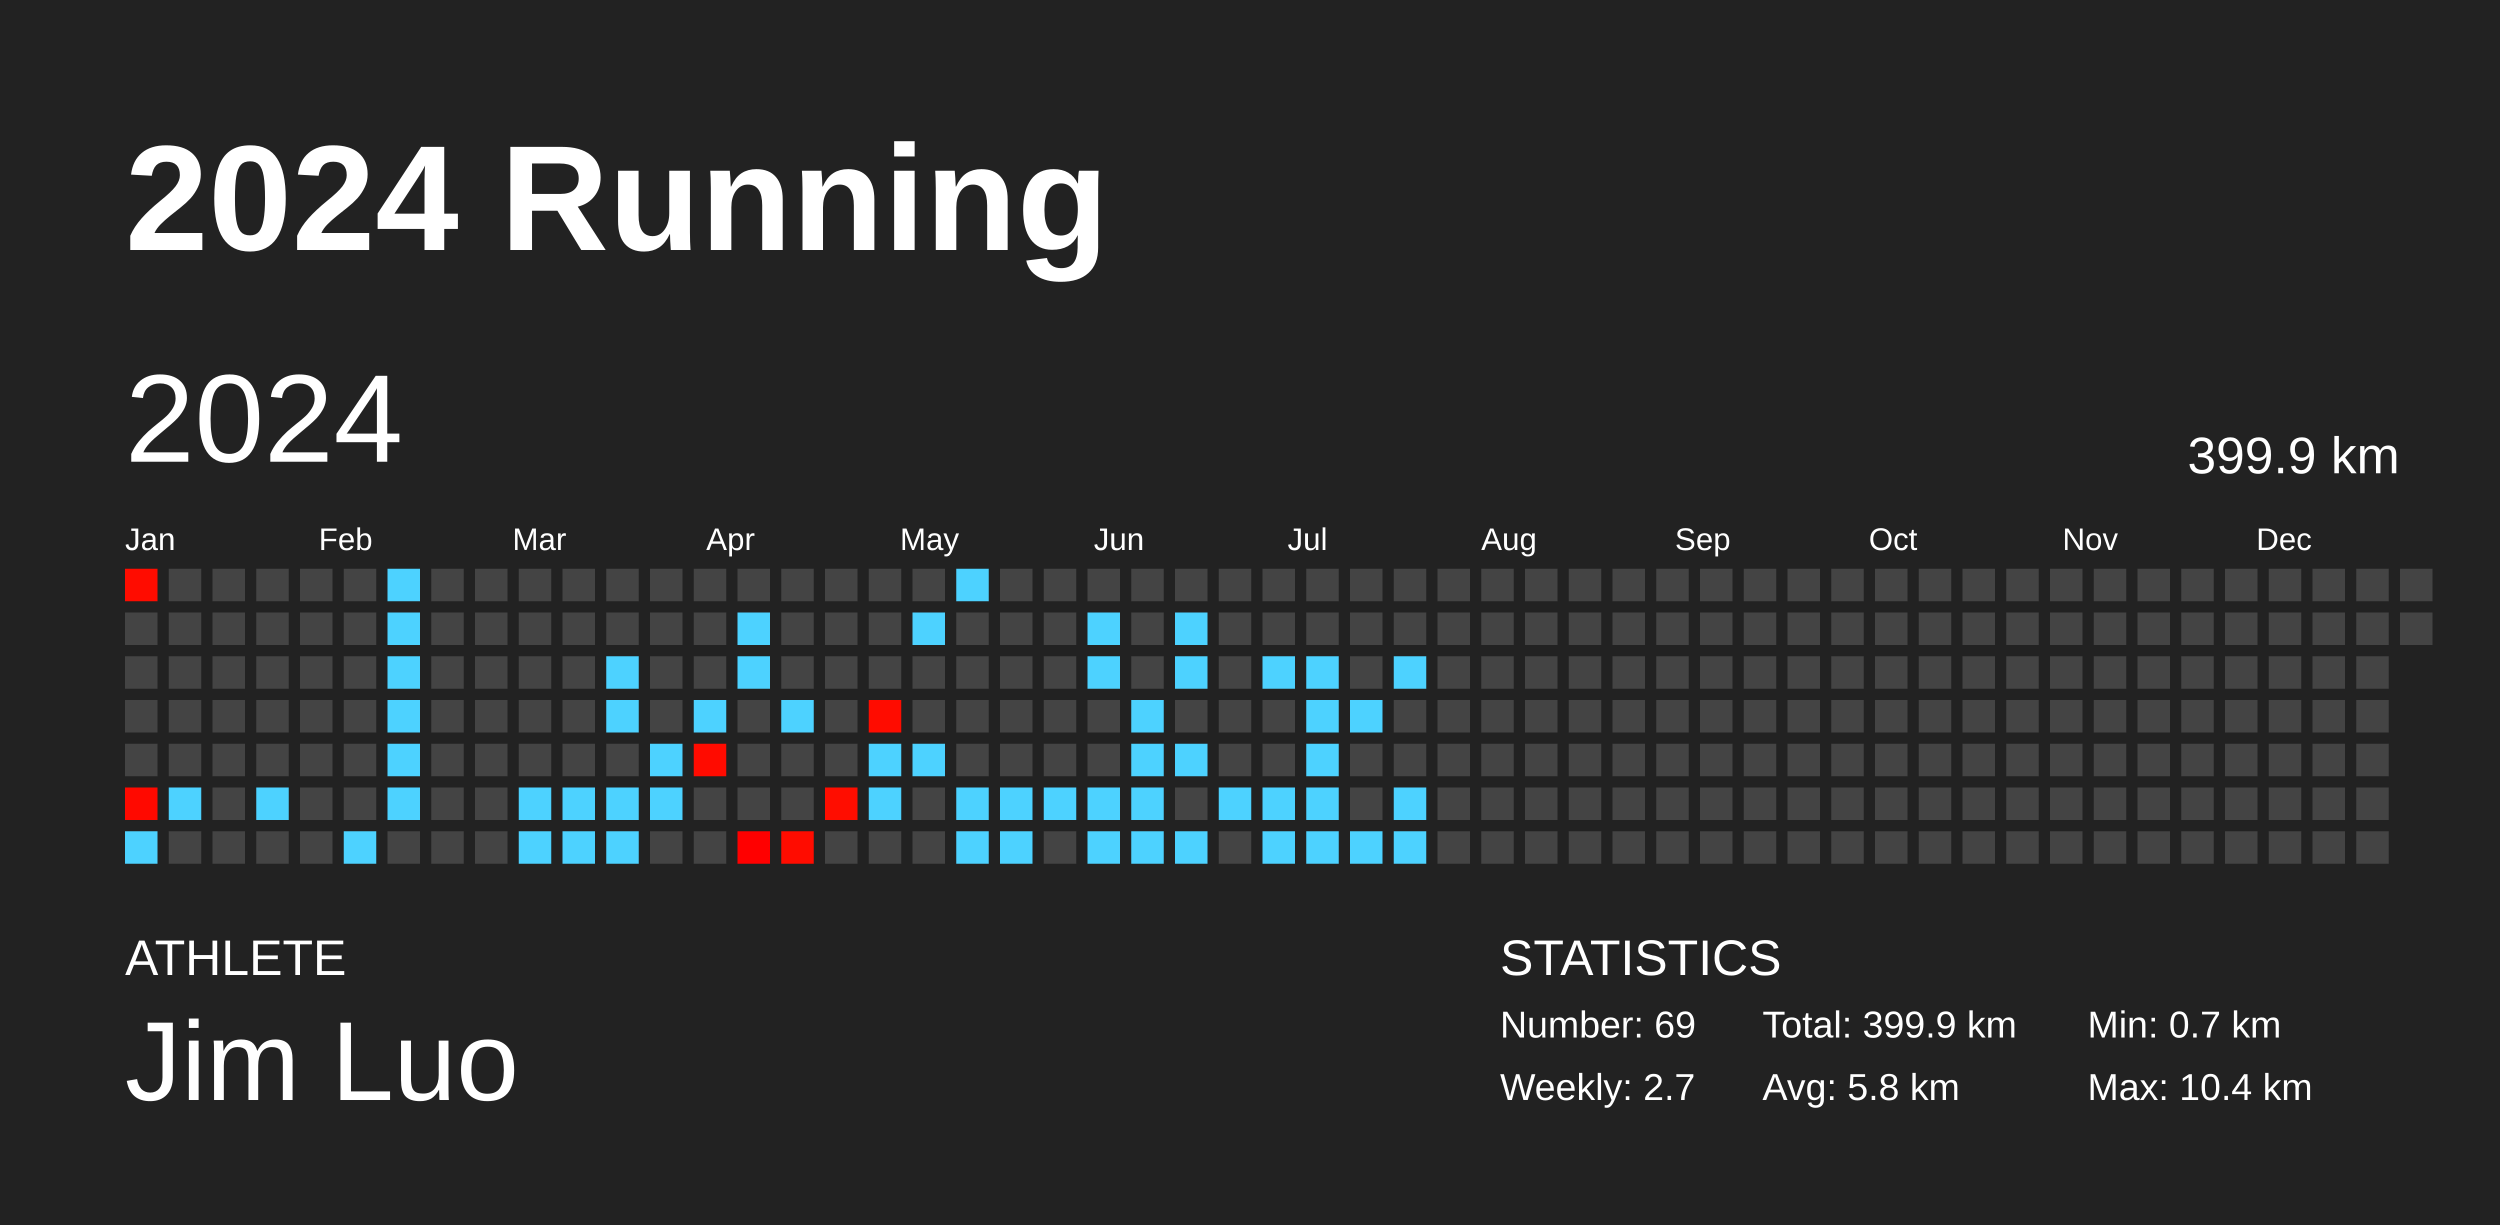
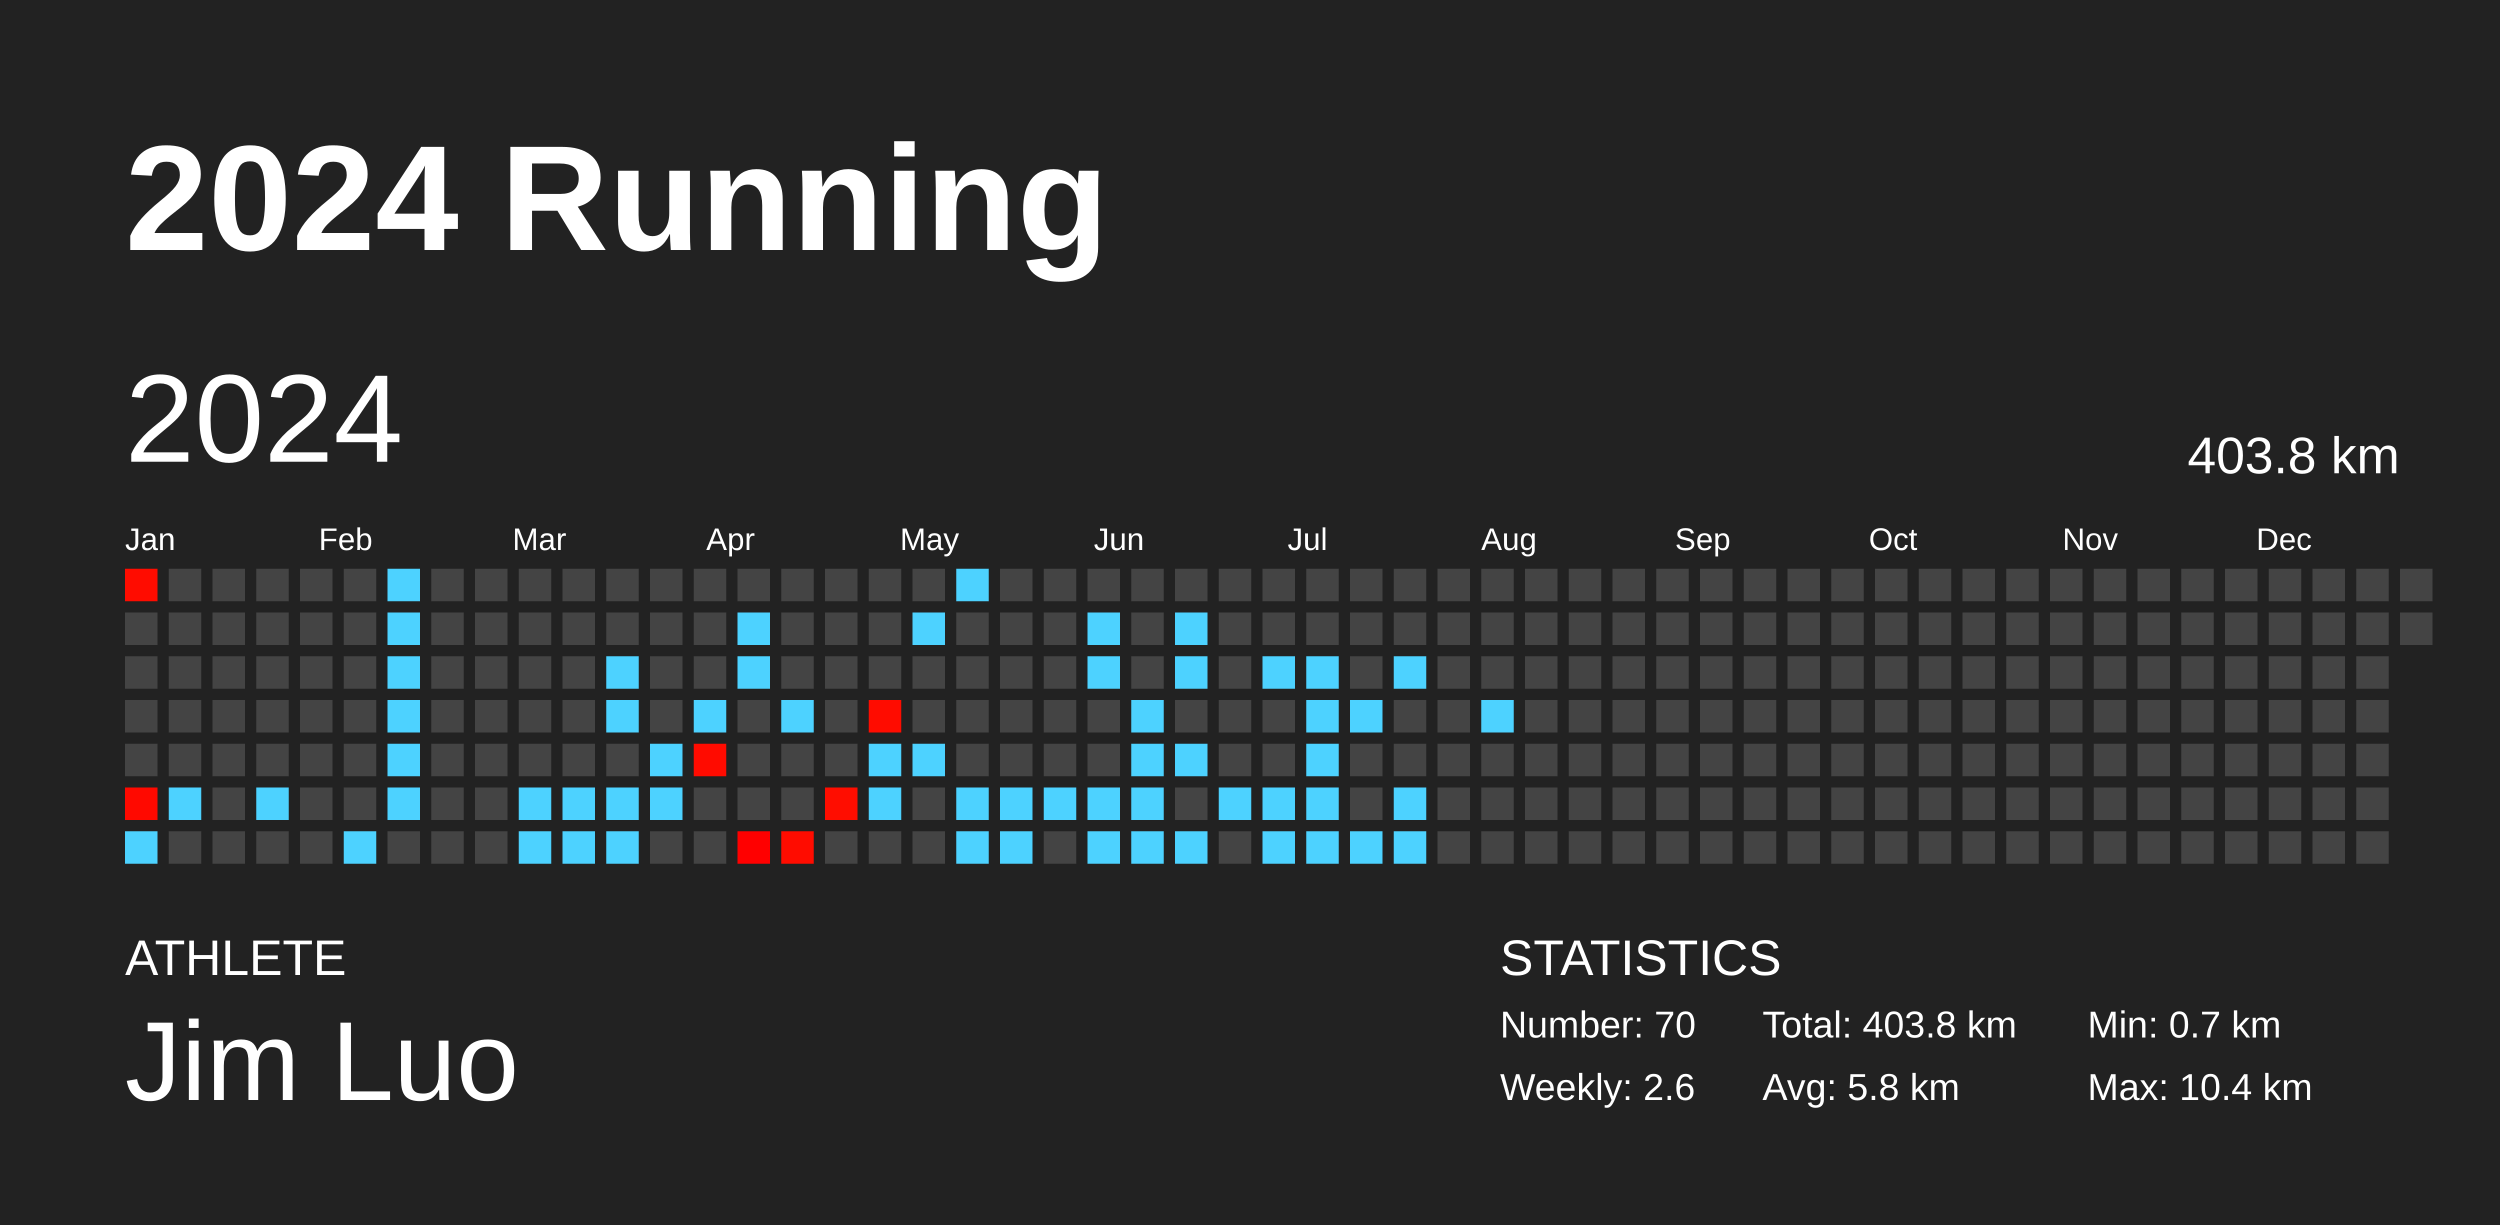
<svg xmlns="http://www.w3.org/2000/svg" baseProfile="full" height="98mm" version="1.1" viewBox="0,0,200,98" width="200mm">
  <defs />
  <rect fill="#222222" height="98" width="200" x="0" y="0" />
  <text fill="#FFFFFF" style="font-size:12px; font-family:Arial; font-weight:bold;" x="10" y="20">2024 Running</text>
  <text fill="#FFFFFF" style="font-size:4px; font-family:Arial" x="10" y="78">ATHLETE</text>
  <text fill="#FFFFFF" style="font-size:9px; font-family:Arial" x="10" y="88">Jim Luo</text>
  <text fill="#FFFFFF" style="font-size:4px; font-family:Arial" x="120" y="78">STATISTICS</text>
-   <text fill="#FFFFFF" style="font-size:3px; font-family:Arial" x="120" y="83">Number: 69</text>
-   <text fill="#FFFFFF" style="font-size:3px; font-family:Arial" x="120" y="88">Weekly: 2.7</text>
-   <text fill="#FFFFFF" style="font-size:3px; font-family:Arial" x="141" y="83">Total: 399.9 km</text>
+   <text fill="#FFFFFF" style="font-size:3px; font-family:Arial" x="120" y="83">Number: 70</text>
+   <text fill="#FFFFFF" style="font-size:3px; font-family:Arial" x="120" y="88">Weekly: 2.6</text>
+   <text fill="#FFFFFF" style="font-size:3px; font-family:Arial" x="141" y="83">Total: 403.8 km</text>
  <text fill="#FFFFFF" style="font-size:3px; font-family:Arial" x="141" y="88">Avg: 5.8 km</text>
  <text fill="#FFFFFF" style="font-size:3px; font-family:Arial" x="167" y="83">Min: 0.7 km</text>
  <text fill="#FFFFFF" style="font-size:3px; font-family:Arial" x="167" y="88">Max: 10.4 km</text>
  <text dominant-baseline="hanging" fill="#FFFFFF" style="font-size:10.0px; font-family:Arial;" x="10" y="30">2024</text>
-   <text dominant-baseline="hanging" fill="#FFFFFF" style="font-size:4.125px; font-family:Arial;" x="175" y="35">399.9 km</text>
+   <text dominant-baseline="hanging" fill="#FFFFFF" style="font-size:4.125px; font-family:Arial;" x="175" y="35">403.8 km</text>
  <text fill="#FFFFFF" style="font-size:2.5px; font-family:Arial" x="10.0" y="44">Jan</text>
  <text fill="#FFFFFF" style="font-size:2.5px; font-family:Arial" x="25.5" y="44">Feb</text>
  <text fill="#FFFFFF" style="font-size:2.5px; font-family:Arial" x="41.0" y="44">Mar</text>
  <text fill="#FFFFFF" style="font-size:2.5px; font-family:Arial" x="56.5" y="44">Apr</text>
  <text fill="#FFFFFF" style="font-size:2.5px; font-family:Arial" x="72.0" y="44">May</text>
  <text fill="#FFFFFF" style="font-size:2.5px; font-family:Arial" x="87.5" y="44">Jun</text>
  <text fill="#FFFFFF" style="font-size:2.5px; font-family:Arial" x="103.0" y="44">Jul</text>
  <text fill="#FFFFFF" style="font-size:2.5px; font-family:Arial" x="118.5" y="44">Aug</text>
  <text fill="#FFFFFF" style="font-size:2.5px; font-family:Arial" x="134.0" y="44">Sep</text>
  <text fill="#FFFFFF" style="font-size:2.5px; font-family:Arial" x="149.5" y="44">Oct</text>
  <text fill="#FFFFFF" style="font-size:2.5px; font-family:Arial" x="165.0" y="44">Nov</text>
  <text fill="#FFFFFF" style="font-size:2.5px; font-family:Arial" x="180.5" y="44">Dec</text>
  <rect fill="#ff0c00" height="2.6" width="2.6" x="10.0" y="45.5" />
  <rect fill="#444444" height="2.6" width="2.6" x="10.0" y="49.0" />
  <rect fill="#444444" height="2.6" width="2.6" x="10.0" y="52.5" />
  <rect fill="#444444" height="2.6" width="2.6" x="10.0" y="56.0" />
  <rect fill="#444444" height="2.6" width="2.6" x="10.0" y="59.5" />
  <rect fill="#ff0900" height="2.6" width="2.6" x="10.0" y="63.0" />
  <rect fill="#4dd2ff" height="2.6" width="2.6" x="10.0" y="66.5" />
  <rect fill="#444444" height="2.6" width="2.6" x="13.5" y="45.5" />
  <rect fill="#444444" height="2.6" width="2.6" x="13.5" y="49.0" />
  <rect fill="#444444" height="2.6" width="2.6" x="13.5" y="52.5" />
  <rect fill="#444444" height="2.6" width="2.6" x="13.5" y="56.0" />
  <rect fill="#444444" height="2.6" width="2.6" x="13.5" y="59.5" />
  <rect fill="#4dd2ff" height="2.6" width="2.6" x="13.5" y="63.0" />
  <rect fill="#444444" height="2.6" width="2.6" x="13.5" y="66.5" />
  <rect fill="#444444" height="2.6" width="2.6" x="17.0" y="45.5" />
  <rect fill="#444444" height="2.6" width="2.6" x="17.0" y="49.0" />
  <rect fill="#444444" height="2.6" width="2.6" x="17.0" y="52.5" />
  <rect fill="#444444" height="2.6" width="2.6" x="17.0" y="56.0" />
  <rect fill="#444444" height="2.6" width="2.6" x="17.0" y="59.5" />
  <rect fill="#444444" height="2.6" width="2.6" x="17.0" y="63.0" />
  <rect fill="#444444" height="2.6" width="2.6" x="17.0" y="66.5" />
  <rect fill="#444444" height="2.6" width="2.6" x="20.5" y="45.5" />
  <rect fill="#444444" height="2.6" width="2.6" x="20.5" y="49.0" />
  <rect fill="#444444" height="2.6" width="2.6" x="20.5" y="52.5" />
  <rect fill="#444444" height="2.6" width="2.6" x="20.5" y="56.0" />
  <rect fill="#444444" height="2.6" width="2.6" x="20.5" y="59.5" />
  <rect fill="#4dd2ff" height="2.6" width="2.6" x="20.5" y="63.0" />
  <rect fill="#444444" height="2.6" width="2.6" x="20.5" y="66.5" />
  <rect fill="#444444" height="2.6" width="2.6" x="24.0" y="45.5" />
  <rect fill="#444444" height="2.6" width="2.6" x="24.0" y="49.0" />
  <rect fill="#444444" height="2.6" width="2.6" x="24.0" y="52.5" />
  <rect fill="#444444" height="2.6" width="2.6" x="24.0" y="56.0" />
  <rect fill="#444444" height="2.6" width="2.6" x="24.0" y="59.5" />
  <rect fill="#444444" height="2.6" width="2.6" x="24.0" y="63.0" />
  <rect fill="#444444" height="2.6" width="2.6" x="24.0" y="66.5" />
  <rect fill="#444444" height="2.6" width="2.6" x="27.5" y="45.5" />
  <rect fill="#444444" height="2.6" width="2.6" x="27.5" y="49.0" />
  <rect fill="#444444" height="2.6" width="2.6" x="27.5" y="52.5" />
  <rect fill="#444444" height="2.6" width="2.6" x="27.5" y="56.0" />
  <rect fill="#444444" height="2.6" width="2.6" x="27.5" y="59.5" />
  <rect fill="#444444" height="2.6" width="2.6" x="27.5" y="63.0" />
  <rect fill="#4dd2ff" height="2.6" width="2.6" x="27.5" y="66.5" />
  <rect fill="#4dd2ff" height="2.6" width="2.6" x="31.0" y="45.5" />
  <rect fill="#4dd2ff" height="2.6" width="2.6" x="31.0" y="49.0" />
  <rect fill="#4dd2ff" height="2.6" width="2.6" x="31.0" y="52.5" />
  <rect fill="#4dd2ff" height="2.6" width="2.6" x="31.0" y="56.0" />
  <rect fill="#4dd2ff" height="2.6" width="2.6" x="31.0" y="59.5" />
  <rect fill="#4dd2ff" height="2.6" width="2.6" x="31.0" y="63.0" />
  <rect fill="#444444" height="2.6" width="2.6" x="31.0" y="66.5" />
  <rect fill="#444444" height="2.6" width="2.6" x="34.5" y="45.5" />
  <rect fill="#444444" height="2.6" width="2.6" x="34.5" y="49.0" />
  <rect fill="#444444" height="2.6" width="2.6" x="34.5" y="52.5" />
  <rect fill="#444444" height="2.6" width="2.6" x="34.5" y="56.0" />
  <rect fill="#444444" height="2.6" width="2.6" x="34.5" y="59.5" />
  <rect fill="#444444" height="2.6" width="2.6" x="34.5" y="63.0" />
  <rect fill="#444444" height="2.6" width="2.6" x="34.5" y="66.5" />
  <rect fill="#444444" height="2.6" width="2.6" x="38.0" y="45.5" />
  <rect fill="#444444" height="2.6" width="2.6" x="38.0" y="49.0" />
  <rect fill="#444444" height="2.6" width="2.6" x="38.0" y="52.5" />
  <rect fill="#444444" height="2.6" width="2.6" x="38.0" y="56.0" />
  <rect fill="#444444" height="2.6" width="2.6" x="38.0" y="59.5" />
  <rect fill="#444444" height="2.6" width="2.6" x="38.0" y="63.0" />
  <rect fill="#444444" height="2.6" width="2.6" x="38.0" y="66.5" />
  <rect fill="#444444" height="2.6" width="2.6" x="41.5" y="45.5" />
  <rect fill="#444444" height="2.6" width="2.6" x="41.5" y="49.0" />
  <rect fill="#444444" height="2.6" width="2.6" x="41.5" y="52.5" />
  <rect fill="#444444" height="2.6" width="2.6" x="41.5" y="56.0" />
  <rect fill="#444444" height="2.6" width="2.6" x="41.5" y="59.5" />
  <rect fill="#4dd2ff" height="2.6" width="2.6" x="41.5" y="63.0" />
  <rect fill="#4dd2ff" height="2.6" width="2.6" x="41.5" y="66.5" />
  <rect fill="#444444" height="2.6" width="2.6" x="45.0" y="45.5" />
  <rect fill="#444444" height="2.6" width="2.6" x="45.0" y="49.0" />
  <rect fill="#444444" height="2.6" width="2.6" x="45.0" y="52.5" />
  <rect fill="#444444" height="2.6" width="2.6" x="45.0" y="56.0" />
  <rect fill="#444444" height="2.6" width="2.6" x="45.0" y="59.5" />
  <rect fill="#4dd2ff" height="2.6" width="2.6" x="45.0" y="63.0" />
  <rect fill="#4dd2ff" height="2.6" width="2.6" x="45.0" y="66.5" />
  <rect fill="#444444" height="2.6" width="2.6" x="48.5" y="45.5" />
  <rect fill="#444444" height="2.6" width="2.6" x="48.5" y="49.0" />
  <rect fill="#4dd2ff" height="2.6" width="2.6" x="48.5" y="52.5" />
  <rect fill="#4dd2ff" height="2.6" width="2.6" x="48.5" y="56.0" />
  <rect fill="#444444" height="2.6" width="2.6" x="48.5" y="59.5" />
  <rect fill="#4dd2ff" height="2.6" width="2.6" x="48.5" y="63.0" />
  <rect fill="#4dd2ff" height="2.6" width="2.6" x="48.5" y="66.5" />
  <rect fill="#444444" height="2.6" width="2.6" x="52.0" y="45.5" />
  <rect fill="#444444" height="2.6" width="2.6" x="52.0" y="49.0" />
  <rect fill="#444444" height="2.6" width="2.6" x="52.0" y="52.5" />
  <rect fill="#444444" height="2.6" width="2.6" x="52.0" y="56.0" />
  <rect fill="#4dd2ff" height="2.6" width="2.6" x="52.0" y="59.5" />
  <rect fill="#4dd2ff" height="2.6" width="2.6" x="52.0" y="63.0" />
  <rect fill="#444444" height="2.6" width="2.6" x="52.0" y="66.5" />
  <rect fill="#444444" height="2.6" width="2.6" x="55.5" y="45.5" />
  <rect fill="#444444" height="2.6" width="2.6" x="55.5" y="49.0" />
  <rect fill="#444444" height="2.6" width="2.6" x="55.5" y="52.5" />
  <rect fill="#4dd2ff" height="2.6" width="2.6" x="55.5" y="56.0" />
  <rect fill="#ff0b00" height="2.6" width="2.6" x="55.5" y="59.5" />
  <rect fill="#444444" height="2.6" width="2.6" x="55.5" y="63.0" />
  <rect fill="#444444" height="2.6" width="2.6" x="55.5" y="66.5" />
  <rect fill="#444444" height="2.6" width="2.6" x="59.0" y="45.5" />
  <rect fill="#4dd2ff" height="2.6" width="2.6" x="59.0" y="49.0" />
  <rect fill="#4dd2ff" height="2.6" width="2.6" x="59.0" y="52.5" />
  <rect fill="#444444" height="2.6" width="2.6" x="59.0" y="56.0" />
  <rect fill="#444444" height="2.6" width="2.6" x="59.0" y="59.5" />
  <rect fill="#444444" height="2.6" width="2.6" x="59.0" y="63.0" />
  <rect fill="#ff0000" height="2.6" width="2.6" x="59.0" y="66.5" />
  <rect fill="#444444" height="2.6" width="2.6" x="62.5" y="45.5" />
  <rect fill="#444444" height="2.6" width="2.6" x="62.5" y="49.0" />
  <rect fill="#444444" height="2.6" width="2.6" x="62.5" y="52.5" />
  <rect fill="#4dd2ff" height="2.6" width="2.6" x="62.5" y="56.0" />
  <rect fill="#444444" height="2.6" width="2.6" x="62.5" y="59.5" />
  <rect fill="#444444" height="2.6" width="2.6" x="62.5" y="63.0" />
  <rect fill="#ff0c00" height="2.6" width="2.6" x="62.5" y="66.5" />
  <rect fill="#444444" height="2.6" width="2.6" x="66.0" y="45.5" />
  <rect fill="#444444" height="2.6" width="2.6" x="66.0" y="49.0" />
  <rect fill="#444444" height="2.6" width="2.6" x="66.0" y="52.5" />
  <rect fill="#444444" height="2.6" width="2.6" x="66.0" y="56.0" />
  <rect fill="#444444" height="2.6" width="2.6" x="66.0" y="59.5" />
  <rect fill="#ff0d00" height="2.6" width="2.6" x="66.0" y="63.0" />
  <rect fill="#444444" height="2.6" width="2.6" x="66.0" y="66.5" />
  <rect fill="#444444" height="2.6" width="2.6" x="69.5" y="45.5" />
  <rect fill="#444444" height="2.6" width="2.6" x="69.5" y="49.0" />
  <rect fill="#444444" height="2.6" width="2.6" x="69.5" y="52.5" />
  <rect fill="#ff0c00" height="2.6" width="2.6" x="69.5" y="56.0" />
  <rect fill="#4dd2ff" height="2.6" width="2.6" x="69.5" y="59.5" />
  <rect fill="#4dd2ff" height="2.6" width="2.6" x="69.5" y="63.0" />
  <rect fill="#444444" height="2.6" width="2.6" x="69.5" y="66.5" />
  <rect fill="#444444" height="2.6" width="2.6" x="73.0" y="45.5" />
  <rect fill="#4dd2ff" height="2.6" width="2.6" x="73.0" y="49.0" />
  <rect fill="#444444" height="2.6" width="2.6" x="73.0" y="52.5" />
  <rect fill="#444444" height="2.6" width="2.6" x="73.0" y="56.0" />
  <rect fill="#4dd2ff" height="2.6" width="2.6" x="73.0" y="59.5" />
  <rect fill="#444444" height="2.6" width="2.6" x="73.0" y="63.0" />
  <rect fill="#444444" height="2.6" width="2.6" x="73.0" y="66.5" />
  <rect fill="#4dd2ff" height="2.6" width="2.6" x="76.5" y="45.5" />
  <rect fill="#444444" height="2.6" width="2.6" x="76.5" y="49.0" />
  <rect fill="#444444" height="2.6" width="2.6" x="76.5" y="52.5" />
  <rect fill="#444444" height="2.6" width="2.6" x="76.5" y="56.0" />
  <rect fill="#444444" height="2.6" width="2.6" x="76.5" y="59.5" />
  <rect fill="#4dd2ff" height="2.6" width="2.6" x="76.5" y="63.0" />
  <rect fill="#4dd2ff" height="2.6" width="2.6" x="76.5" y="66.5" />
  <rect fill="#444444" height="2.6" width="2.6" x="80.0" y="45.5" />
  <rect fill="#444444" height="2.6" width="2.6" x="80.0" y="49.0" />
  <rect fill="#444444" height="2.6" width="2.6" x="80.0" y="52.5" />
  <rect fill="#444444" height="2.6" width="2.6" x="80.0" y="56.0" />
  <rect fill="#444444" height="2.6" width="2.6" x="80.0" y="59.5" />
  <rect fill="#4dd2ff" height="2.6" width="2.6" x="80.0" y="63.0" />
  <rect fill="#4dd2ff" height="2.6" width="2.6" x="80.0" y="66.5" />
  <rect fill="#444444" height="2.6" width="2.6" x="83.5" y="45.5" />
  <rect fill="#444444" height="2.6" width="2.6" x="83.5" y="49.0" />
  <rect fill="#444444" height="2.6" width="2.6" x="83.5" y="52.5" />
  <rect fill="#444444" height="2.6" width="2.6" x="83.5" y="56.0" />
  <rect fill="#444444" height="2.6" width="2.6" x="83.5" y="59.5" />
  <rect fill="#4dd2ff" height="2.6" width="2.6" x="83.5" y="63.0" />
  <rect fill="#444444" height="2.6" width="2.6" x="83.5" y="66.5" />
  <rect fill="#444444" height="2.6" width="2.6" x="87.0" y="45.5" />
  <rect fill="#4dd2ff" height="2.6" width="2.6" x="87.0" y="49.0" />
  <rect fill="#4dd2ff" height="2.6" width="2.6" x="87.0" y="52.5" />
  <rect fill="#444444" height="2.6" width="2.6" x="87.0" y="56.0" />
  <rect fill="#444444" height="2.6" width="2.6" x="87.0" y="59.5" />
  <rect fill="#4dd2ff" height="2.6" width="2.6" x="87.0" y="63.0" />
  <rect fill="#4dd2ff" height="2.6" width="2.6" x="87.0" y="66.5" />
  <rect fill="#444444" height="2.6" width="2.6" x="90.5" y="45.5" />
  <rect fill="#444444" height="2.6" width="2.6" x="90.5" y="49.0" />
  <rect fill="#444444" height="2.6" width="2.6" x="90.5" y="52.5" />
  <rect fill="#4dd2ff" height="2.6" width="2.6" x="90.5" y="56.0" />
  <rect fill="#4dd2ff" height="2.6" width="2.6" x="90.5" y="59.5" />
  <rect fill="#4dd2ff" height="2.6" width="2.6" x="90.5" y="63.0" />
  <rect fill="#4dd2ff" height="2.6" width="2.6" x="90.5" y="66.5" />
  <rect fill="#444444" height="2.6" width="2.6" x="94.0" y="45.5" />
  <rect fill="#4dd2ff" height="2.6" width="2.6" x="94.0" y="49.0" />
  <rect fill="#4dd2ff" height="2.6" width="2.6" x="94.0" y="52.5" />
  <rect fill="#444444" height="2.6" width="2.6" x="94.0" y="56.0" />
  <rect fill="#4dd2ff" height="2.6" width="2.6" x="94.0" y="59.5" />
  <rect fill="#444444" height="2.6" width="2.6" x="94.0" y="63.0" />
  <rect fill="#4dd2ff" height="2.6" width="2.6" x="94.0" y="66.5" />
  <rect fill="#444444" height="2.6" width="2.6" x="97.5" y="45.5" />
  <rect fill="#444444" height="2.6" width="2.6" x="97.5" y="49.0" />
  <rect fill="#444444" height="2.6" width="2.6" x="97.5" y="52.5" />
  <rect fill="#444444" height="2.6" width="2.6" x="97.5" y="56.0" />
  <rect fill="#444444" height="2.6" width="2.6" x="97.5" y="59.5" />
  <rect fill="#4dd2ff" height="2.6" width="2.6" x="97.5" y="63.0" />
  <rect fill="#444444" height="2.6" width="2.6" x="97.5" y="66.5" />
  <rect fill="#444444" height="2.6" width="2.6" x="101.0" y="45.5" />
  <rect fill="#444444" height="2.6" width="2.6" x="101.0" y="49.0" />
  <rect fill="#4dd2ff" height="2.6" width="2.6" x="101.0" y="52.5" />
  <rect fill="#444444" height="2.6" width="2.6" x="101.0" y="56.0" />
  <rect fill="#444444" height="2.6" width="2.6" x="101.0" y="59.5" />
  <rect fill="#4dd2ff" height="2.6" width="2.6" x="101.0" y="63.0" />
  <rect fill="#4dd2ff" height="2.6" width="2.6" x="101.0" y="66.5" />
  <rect fill="#444444" height="2.6" width="2.6" x="104.5" y="45.5" />
  <rect fill="#444444" height="2.6" width="2.6" x="104.5" y="49.0" />
  <rect fill="#4dd2ff" height="2.6" width="2.6" x="104.5" y="52.5" />
  <rect fill="#4dd2ff" height="2.6" width="2.6" x="104.5" y="56.0" />
  <rect fill="#4dd2ff" height="2.6" width="2.6" x="104.5" y="59.5" />
  <rect fill="#4dd2ff" height="2.6" width="2.6" x="104.5" y="63.0" />
  <rect fill="#4dd2ff" height="2.6" width="2.6" x="104.5" y="66.5" />
  <rect fill="#444444" height="2.6" width="2.6" x="108.0" y="45.5" />
  <rect fill="#444444" height="2.6" width="2.6" x="108.0" y="49.0" />
  <rect fill="#444444" height="2.6" width="2.6" x="108.0" y="52.5" />
  <rect fill="#4dd2ff" height="2.6" width="2.6" x="108.0" y="56.0" />
  <rect fill="#444444" height="2.6" width="2.6" x="108.0" y="59.5" />
  <rect fill="#444444" height="2.6" width="2.6" x="108.0" y="63.0" />
  <rect fill="#4dd2ff" height="2.6" width="2.6" x="108.0" y="66.5" />
  <rect fill="#444444" height="2.6" width="2.6" x="111.5" y="45.5" />
  <rect fill="#444444" height="2.6" width="2.6" x="111.5" y="49.0" />
  <rect fill="#4dd2ff" height="2.6" width="2.6" x="111.5" y="52.5" />
  <rect fill="#444444" height="2.6" width="2.6" x="111.5" y="56.0" />
  <rect fill="#444444" height="2.6" width="2.6" x="111.5" y="59.5" />
  <rect fill="#4dd2ff" height="2.6" width="2.6" x="111.5" y="63.0" />
  <rect fill="#4dd2ff" height="2.6" width="2.6" x="111.5" y="66.5" />
  <rect fill="#444444" height="2.6" width="2.6" x="115.0" y="45.5" />
  <rect fill="#444444" height="2.6" width="2.6" x="115.0" y="49.0" />
  <rect fill="#444444" height="2.6" width="2.6" x="115.0" y="52.5" />
  <rect fill="#444444" height="2.6" width="2.6" x="115.0" y="56.0" />
  <rect fill="#444444" height="2.6" width="2.6" x="115.0" y="59.5" />
  <rect fill="#444444" height="2.6" width="2.6" x="115.0" y="63.0" />
  <rect fill="#444444" height="2.6" width="2.6" x="115.0" y="66.5" />
  <rect fill="#444444" height="2.6" width="2.6" x="118.5" y="45.5" />
  <rect fill="#444444" height="2.6" width="2.6" x="118.5" y="49.0" />
  <rect fill="#444444" height="2.6" width="2.6" x="118.5" y="52.5" />
-   <rect fill="#444444" height="2.6" width="2.6" x="118.5" y="56.0" />
+   <rect fill="#4dd2ff" height="2.6" width="2.6" x="118.5" y="56.0" />
  <rect fill="#444444" height="2.6" width="2.6" x="118.5" y="59.5" />
  <rect fill="#444444" height="2.6" width="2.6" x="118.5" y="63.0" />
  <rect fill="#444444" height="2.6" width="2.6" x="118.5" y="66.5" />
  <rect fill="#444444" height="2.6" width="2.6" x="122.0" y="45.5" />
  <rect fill="#444444" height="2.6" width="2.6" x="122.0" y="49.0" />
  <rect fill="#444444" height="2.6" width="2.6" x="122.0" y="52.5" />
  <rect fill="#444444" height="2.6" width="2.6" x="122.0" y="56.0" />
  <rect fill="#444444" height="2.6" width="2.6" x="122.0" y="59.5" />
  <rect fill="#444444" height="2.6" width="2.6" x="122.0" y="63.0" />
  <rect fill="#444444" height="2.6" width="2.6" x="122.0" y="66.5" />
  <rect fill="#444444" height="2.6" width="2.6" x="125.5" y="45.5" />
  <rect fill="#444444" height="2.6" width="2.6" x="125.5" y="49.0" />
  <rect fill="#444444" height="2.6" width="2.6" x="125.5" y="52.5" />
  <rect fill="#444444" height="2.6" width="2.6" x="125.5" y="56.0" />
  <rect fill="#444444" height="2.6" width="2.6" x="125.5" y="59.5" />
  <rect fill="#444444" height="2.6" width="2.6" x="125.5" y="63.0" />
  <rect fill="#444444" height="2.6" width="2.6" x="125.5" y="66.5" />
  <rect fill="#444444" height="2.6" width="2.6" x="129.0" y="45.5" />
  <rect fill="#444444" height="2.6" width="2.6" x="129.0" y="49.0" />
  <rect fill="#444444" height="2.6" width="2.6" x="129.0" y="52.5" />
  <rect fill="#444444" height="2.6" width="2.6" x="129.0" y="56.0" />
  <rect fill="#444444" height="2.6" width="2.6" x="129.0" y="59.5" />
  <rect fill="#444444" height="2.6" width="2.6" x="129.0" y="63.0" />
  <rect fill="#444444" height="2.6" width="2.6" x="129.0" y="66.5" />
  <rect fill="#444444" height="2.6" width="2.6" x="132.5" y="45.5" />
  <rect fill="#444444" height="2.6" width="2.6" x="132.5" y="49.0" />
  <rect fill="#444444" height="2.6" width="2.6" x="132.5" y="52.5" />
  <rect fill="#444444" height="2.6" width="2.6" x="132.5" y="56.0" />
  <rect fill="#444444" height="2.6" width="2.6" x="132.5" y="59.5" />
  <rect fill="#444444" height="2.6" width="2.6" x="132.5" y="63.0" />
  <rect fill="#444444" height="2.6" width="2.6" x="132.5" y="66.5" />
  <rect fill="#444444" height="2.6" width="2.6" x="136.0" y="45.5" />
  <rect fill="#444444" height="2.6" width="2.6" x="136.0" y="49.0" />
  <rect fill="#444444" height="2.6" width="2.6" x="136.0" y="52.5" />
  <rect fill="#444444" height="2.6" width="2.6" x="136.0" y="56.0" />
  <rect fill="#444444" height="2.6" width="2.6" x="136.0" y="59.5" />
  <rect fill="#444444" height="2.6" width="2.6" x="136.0" y="63.0" />
  <rect fill="#444444" height="2.6" width="2.6" x="136.0" y="66.5" />
  <rect fill="#444444" height="2.6" width="2.6" x="139.5" y="45.5" />
  <rect fill="#444444" height="2.6" width="2.6" x="139.5" y="49.0" />
  <rect fill="#444444" height="2.6" width="2.6" x="139.5" y="52.5" />
  <rect fill="#444444" height="2.6" width="2.6" x="139.5" y="56.0" />
  <rect fill="#444444" height="2.6" width="2.6" x="139.5" y="59.5" />
  <rect fill="#444444" height="2.6" width="2.6" x="139.5" y="63.0" />
  <rect fill="#444444" height="2.6" width="2.6" x="139.5" y="66.5" />
  <rect fill="#444444" height="2.6" width="2.6" x="143.0" y="45.5" />
  <rect fill="#444444" height="2.6" width="2.6" x="143.0" y="49.0" />
  <rect fill="#444444" height="2.6" width="2.6" x="143.0" y="52.5" />
  <rect fill="#444444" height="2.6" width="2.6" x="143.0" y="56.0" />
  <rect fill="#444444" height="2.6" width="2.6" x="143.0" y="59.5" />
  <rect fill="#444444" height="2.6" width="2.6" x="143.0" y="63.0" />
  <rect fill="#444444" height="2.6" width="2.6" x="143.0" y="66.5" />
  <rect fill="#444444" height="2.6" width="2.6" x="146.5" y="45.5" />
  <rect fill="#444444" height="2.6" width="2.6" x="146.5" y="49.0" />
  <rect fill="#444444" height="2.6" width="2.6" x="146.5" y="52.5" />
  <rect fill="#444444" height="2.6" width="2.6" x="146.5" y="56.0" />
  <rect fill="#444444" height="2.6" width="2.6" x="146.5" y="59.5" />
  <rect fill="#444444" height="2.6" width="2.6" x="146.5" y="63.0" />
  <rect fill="#444444" height="2.6" width="2.6" x="146.5" y="66.5" />
  <rect fill="#444444" height="2.6" width="2.6" x="150.0" y="45.5" />
  <rect fill="#444444" height="2.6" width="2.6" x="150.0" y="49.0" />
  <rect fill="#444444" height="2.6" width="2.6" x="150.0" y="52.5" />
  <rect fill="#444444" height="2.6" width="2.6" x="150.0" y="56.0" />
  <rect fill="#444444" height="2.6" width="2.6" x="150.0" y="59.5" />
  <rect fill="#444444" height="2.6" width="2.6" x="150.0" y="63.0" />
  <rect fill="#444444" height="2.6" width="2.6" x="150.0" y="66.5" />
  <rect fill="#444444" height="2.6" width="2.6" x="153.5" y="45.5" />
  <rect fill="#444444" height="2.6" width="2.6" x="153.5" y="49.0" />
  <rect fill="#444444" height="2.6" width="2.6" x="153.5" y="52.5" />
  <rect fill="#444444" height="2.6" width="2.6" x="153.5" y="56.0" />
  <rect fill="#444444" height="2.6" width="2.6" x="153.5" y="59.5" />
  <rect fill="#444444" height="2.6" width="2.6" x="153.5" y="63.0" />
  <rect fill="#444444" height="2.6" width="2.6" x="153.5" y="66.5" />
  <rect fill="#444444" height="2.6" width="2.6" x="157.0" y="45.5" />
  <rect fill="#444444" height="2.6" width="2.6" x="157.0" y="49.0" />
  <rect fill="#444444" height="2.6" width="2.6" x="157.0" y="52.5" />
  <rect fill="#444444" height="2.6" width="2.6" x="157.0" y="56.0" />
  <rect fill="#444444" height="2.6" width="2.6" x="157.0" y="59.5" />
  <rect fill="#444444" height="2.6" width="2.6" x="157.0" y="63.0" />
  <rect fill="#444444" height="2.6" width="2.6" x="157.0" y="66.5" />
  <rect fill="#444444" height="2.6" width="2.6" x="160.5" y="45.5" />
  <rect fill="#444444" height="2.6" width="2.6" x="160.5" y="49.0" />
  <rect fill="#444444" height="2.6" width="2.6" x="160.5" y="52.5" />
  <rect fill="#444444" height="2.6" width="2.6" x="160.5" y="56.0" />
  <rect fill="#444444" height="2.6" width="2.6" x="160.5" y="59.5" />
  <rect fill="#444444" height="2.6" width="2.6" x="160.5" y="63.0" />
  <rect fill="#444444" height="2.6" width="2.6" x="160.5" y="66.5" />
  <rect fill="#444444" height="2.6" width="2.6" x="164.0" y="45.5" />
  <rect fill="#444444" height="2.6" width="2.6" x="164.0" y="49.0" />
  <rect fill="#444444" height="2.6" width="2.6" x="164.0" y="52.5" />
  <rect fill="#444444" height="2.6" width="2.6" x="164.0" y="56.0" />
  <rect fill="#444444" height="2.6" width="2.6" x="164.0" y="59.5" />
  <rect fill="#444444" height="2.6" width="2.6" x="164.0" y="63.0" />
  <rect fill="#444444" height="2.6" width="2.6" x="164.0" y="66.5" />
  <rect fill="#444444" height="2.6" width="2.6" x="167.5" y="45.5" />
  <rect fill="#444444" height="2.6" width="2.6" x="167.5" y="49.0" />
  <rect fill="#444444" height="2.6" width="2.6" x="167.5" y="52.5" />
  <rect fill="#444444" height="2.6" width="2.6" x="167.5" y="56.0" />
  <rect fill="#444444" height="2.6" width="2.6" x="167.5" y="59.5" />
  <rect fill="#444444" height="2.6" width="2.6" x="167.5" y="63.0" />
  <rect fill="#444444" height="2.6" width="2.6" x="167.5" y="66.5" />
  <rect fill="#444444" height="2.6" width="2.6" x="171.0" y="45.5" />
  <rect fill="#444444" height="2.6" width="2.6" x="171.0" y="49.0" />
  <rect fill="#444444" height="2.6" width="2.6" x="171.0" y="52.5" />
  <rect fill="#444444" height="2.6" width="2.6" x="171.0" y="56.0" />
  <rect fill="#444444" height="2.6" width="2.6" x="171.0" y="59.5" />
  <rect fill="#444444" height="2.6" width="2.6" x="171.0" y="63.0" />
  <rect fill="#444444" height="2.6" width="2.6" x="171.0" y="66.5" />
  <rect fill="#444444" height="2.6" width="2.6" x="174.5" y="45.5" />
  <rect fill="#444444" height="2.6" width="2.6" x="174.5" y="49.0" />
  <rect fill="#444444" height="2.6" width="2.6" x="174.5" y="52.5" />
  <rect fill="#444444" height="2.6" width="2.6" x="174.5" y="56.0" />
  <rect fill="#444444" height="2.6" width="2.6" x="174.5" y="59.5" />
  <rect fill="#444444" height="2.6" width="2.6" x="174.5" y="63.0" />
  <rect fill="#444444" height="2.6" width="2.6" x="174.5" y="66.5" />
  <rect fill="#444444" height="2.6" width="2.6" x="178.0" y="45.5" />
  <rect fill="#444444" height="2.6" width="2.6" x="178.0" y="49.0" />
  <rect fill="#444444" height="2.6" width="2.6" x="178.0" y="52.5" />
  <rect fill="#444444" height="2.6" width="2.6" x="178.0" y="56.0" />
  <rect fill="#444444" height="2.6" width="2.6" x="178.0" y="59.5" />
  <rect fill="#444444" height="2.6" width="2.6" x="178.0" y="63.0" />
  <rect fill="#444444" height="2.6" width="2.6" x="178.0" y="66.5" />
  <rect fill="#444444" height="2.6" width="2.6" x="181.5" y="45.5" />
  <rect fill="#444444" height="2.6" width="2.6" x="181.5" y="49.0" />
  <rect fill="#444444" height="2.6" width="2.6" x="181.5" y="52.5" />
  <rect fill="#444444" height="2.6" width="2.6" x="181.5" y="56.0" />
  <rect fill="#444444" height="2.6" width="2.6" x="181.5" y="59.5" />
  <rect fill="#444444" height="2.6" width="2.6" x="181.5" y="63.0" />
  <rect fill="#444444" height="2.6" width="2.6" x="181.5" y="66.5" />
  <rect fill="#444444" height="2.6" width="2.6" x="185.0" y="45.5" />
  <rect fill="#444444" height="2.6" width="2.6" x="185.0" y="49.0" />
  <rect fill="#444444" height="2.6" width="2.6" x="185.0" y="52.5" />
  <rect fill="#444444" height="2.6" width="2.6" x="185.0" y="56.0" />
  <rect fill="#444444" height="2.6" width="2.6" x="185.0" y="59.5" />
  <rect fill="#444444" height="2.6" width="2.6" x="185.0" y="63.0" />
  <rect fill="#444444" height="2.6" width="2.6" x="185.0" y="66.5" />
  <rect fill="#444444" height="2.6" width="2.6" x="188.5" y="45.5" />
  <rect fill="#444444" height="2.6" width="2.6" x="188.5" y="49.0" />
  <rect fill="#444444" height="2.6" width="2.6" x="188.5" y="52.5" />
  <rect fill="#444444" height="2.6" width="2.6" x="188.5" y="56.0" />
  <rect fill="#444444" height="2.6" width="2.6" x="188.5" y="59.5" />
  <rect fill="#444444" height="2.6" width="2.6" x="188.5" y="63.0" />
  <rect fill="#444444" height="2.6" width="2.6" x="188.5" y="66.5" />
  <rect fill="#444444" height="2.6" width="2.6" x="192.0" y="45.5" />
  <rect fill="#444444" height="2.6" width="2.6" x="192.0" y="49.0" />
</svg>
